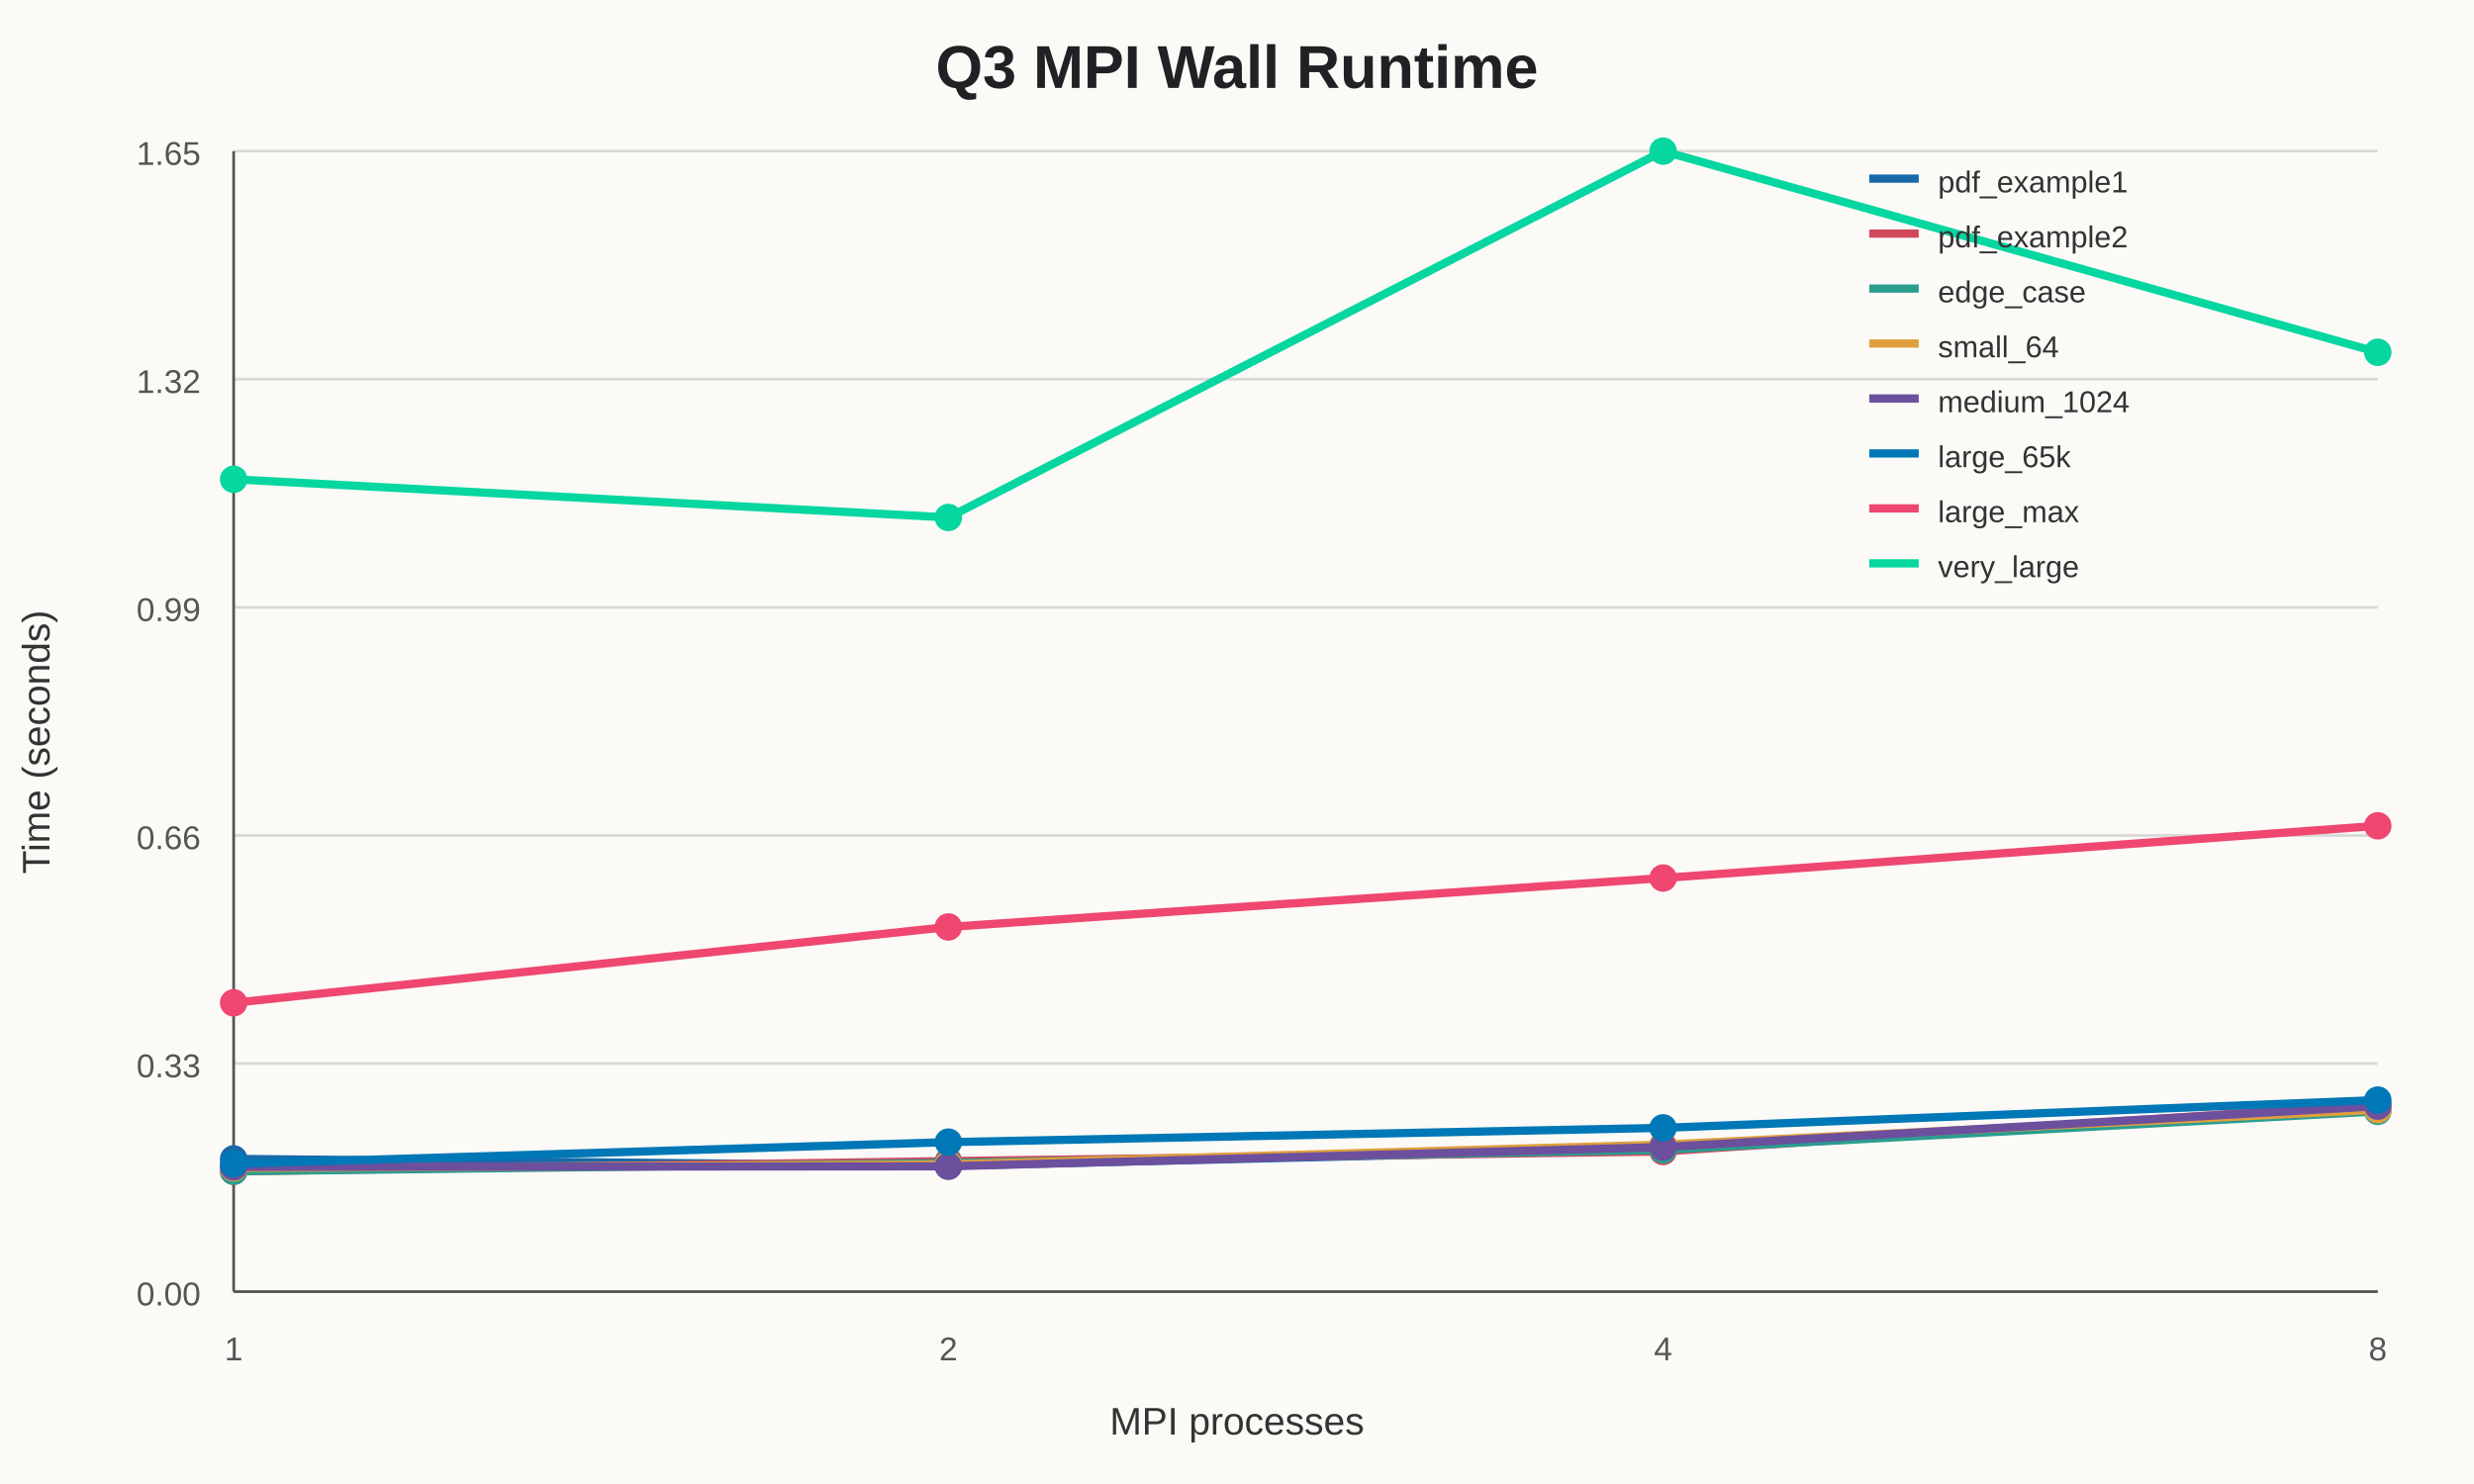
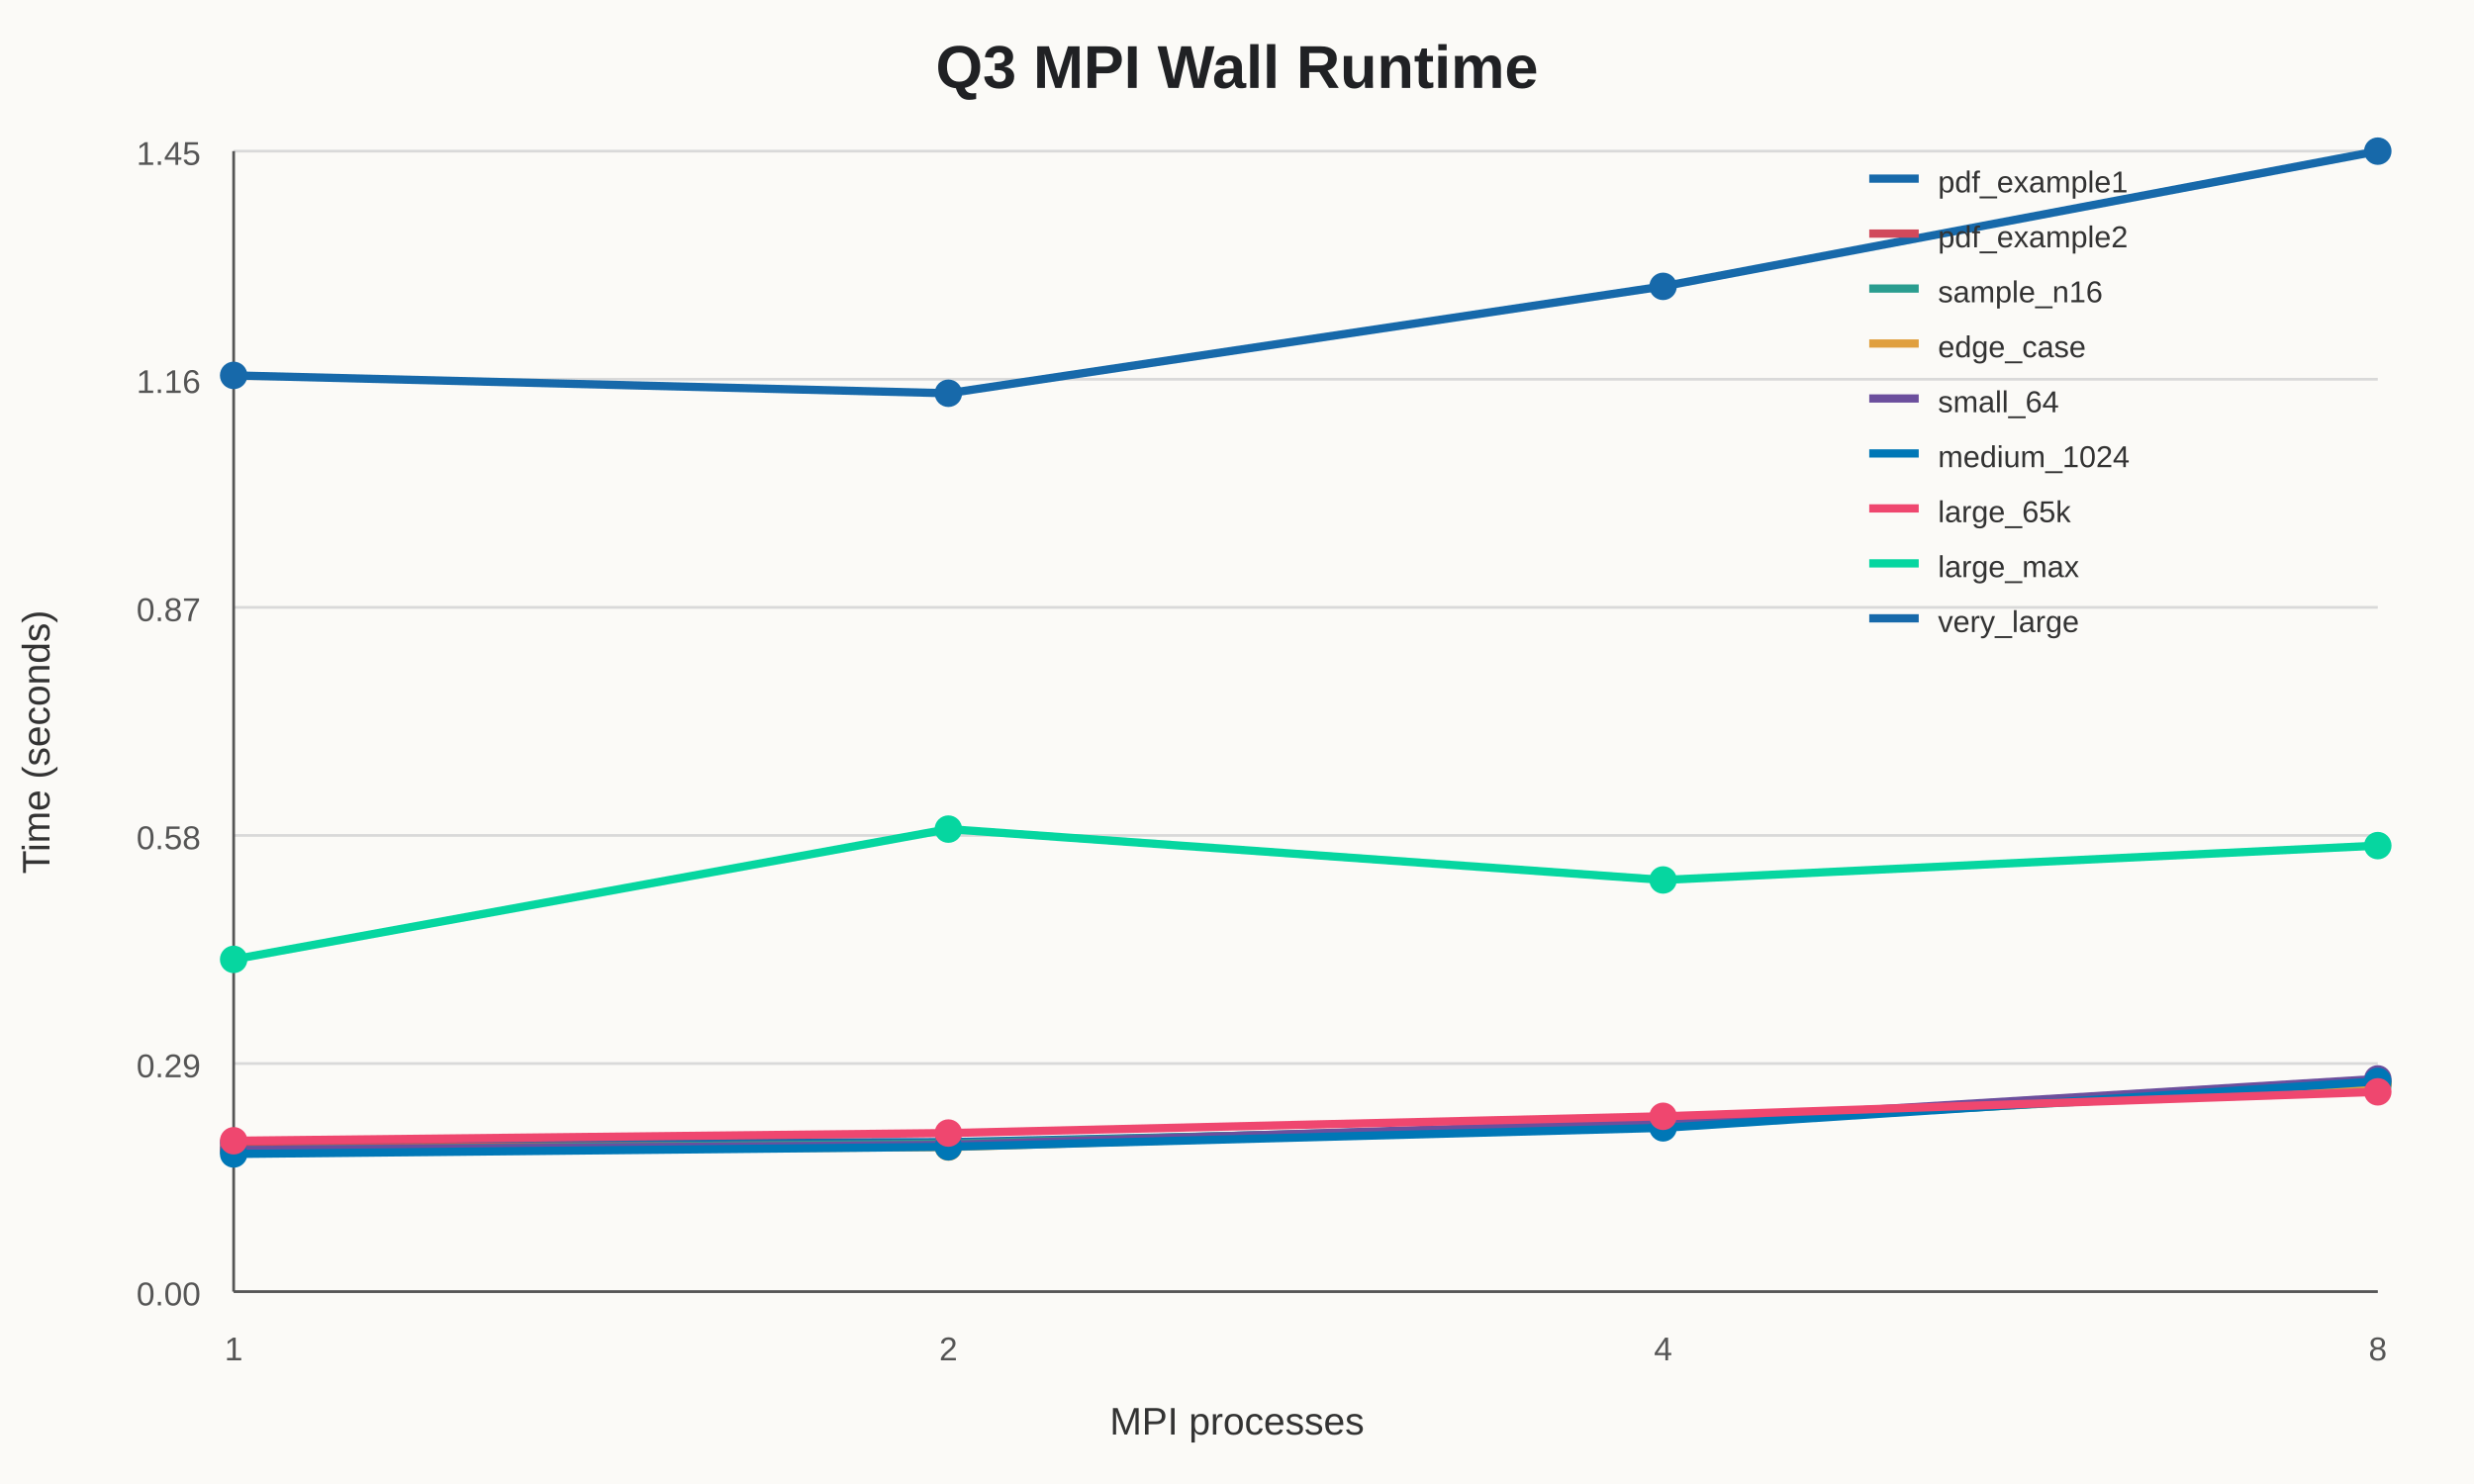
<svg xmlns="http://www.w3.org/2000/svg" width="900" height="540" viewBox="0 0 900 540">
  <rect width="100%" height="100%" fill="#fbfaf7" />
  <text x="450.0" y="32" text-anchor="middle" font-family="Arial" font-size="22" font-weight="bold" fill="#202124">Q3 MPI Wall Runtime</text>
  <line x1="85" y1="470.0" x2="865" y2="470.0" stroke="#d9d9d9" />
  <text x="73" y="475.0" text-anchor="end" font-family="Arial" font-size="12" fill="#555">0.00</text>
  <line x1="85" y1="387.0" x2="865" y2="387.0" stroke="#d9d9d9" />
-   <text x="73" y="392.0" text-anchor="end" font-family="Arial" font-size="12" fill="#555">0.33</text>
+   <text x="73" y="392.0" text-anchor="end" font-family="Arial" font-size="12" fill="#555">0.29</text>
  <line x1="85" y1="304.0" x2="865" y2="304.0" stroke="#d9d9d9" />
-   <text x="73" y="309.0" text-anchor="end" font-family="Arial" font-size="12" fill="#555">0.66</text>
+   <text x="73" y="309.0" text-anchor="end" font-family="Arial" font-size="12" fill="#555">0.58</text>
  <line x1="85" y1="221.0" x2="865" y2="221.0" stroke="#d9d9d9" />
-   <text x="73" y="226.0" text-anchor="end" font-family="Arial" font-size="12" fill="#555">0.99</text>
+   <text x="73" y="226.0" text-anchor="end" font-family="Arial" font-size="12" fill="#555">0.87</text>
  <line x1="85" y1="138.0" x2="865" y2="138.0" stroke="#d9d9d9" />
-   <text x="73" y="143.0" text-anchor="end" font-family="Arial" font-size="12" fill="#555">1.32</text>
+   <text x="73" y="143.0" text-anchor="end" font-family="Arial" font-size="12" fill="#555">1.16</text>
  <line x1="85" y1="55.0" x2="865" y2="55.0" stroke="#d9d9d9" />
-   <text x="73" y="60.0" text-anchor="end" font-family="Arial" font-size="12" fill="#555">1.65</text>
+   <text x="73" y="60.0" text-anchor="end" font-family="Arial" font-size="12" fill="#555">1.45</text>
  <line x1="85" y1="55" x2="85" y2="470" stroke="#555" />
  <line x1="85" y1="470" x2="865" y2="470" stroke="#555" />
  <text x="85.0" y="495" text-anchor="middle" font-family="Arial" font-size="12" fill="#555">1</text>
  <text x="345.0" y="495" text-anchor="middle" font-family="Arial" font-size="12" fill="#555">2</text>
  <text x="605.0" y="495" text-anchor="middle" font-family="Arial" font-size="12" fill="#555">4</text>
  <text x="865.0" y="495" text-anchor="middle" font-family="Arial" font-size="12" fill="#555">8</text>
  <text x="450.0" y="522" text-anchor="middle" font-family="Arial" font-size="14" fill="#333">MPI processes</text>
  <text x="18" y="270.0" text-anchor="middle" transform="rotate(-90 18 270.0)" font-family="Arial" font-size="14" fill="#333">Time (seconds)</text>
-   <polyline points="85.0,421.7 345.0,424.2 605.0,418.1" fill="none" stroke="#1769aa" stroke-width="3" />
-   <circle cx="85.0" cy="421.7" r="5" fill="#1769aa" />
-   <circle cx="345.0" cy="424.2" r="5" fill="#1769aa" />
-   <circle cx="605.0" cy="418.1" r="5" fill="#1769aa" />
-   <polyline points="85.0,426.2 345.0,422.5 605.0,419.0 865.0,401.8" fill="none" stroke="#d1495b" stroke-width="3" />
-   <circle cx="85.0" cy="426.2" r="5" fill="#d1495b" />
-   <circle cx="345.0" cy="422.5" r="5" fill="#d1495b" />
-   <circle cx="605.0" cy="419.0" r="5" fill="#d1495b" />
-   <circle cx="865.0" cy="401.8" r="5" fill="#d1495b" />
-   <polyline points="85.0,426.2 345.0,423.2 605.0,418.4 865.0,404.4" fill="none" stroke="#2a9d8f" stroke-width="3" />
-   <circle cx="85.0" cy="426.2" r="5" fill="#2a9d8f" />
-   <circle cx="345.0" cy="423.2" r="5" fill="#2a9d8f" />
-   <circle cx="605.0" cy="418.4" r="5" fill="#2a9d8f" />
-   <circle cx="865.0" cy="404.4" r="5" fill="#2a9d8f" />
-   <polyline points="85.0,425.0 345.0,423.7 605.0,416.5 865.0,403.8" fill="none" stroke="#e09f3e" stroke-width="3" />
-   <circle cx="85.0" cy="425.0" r="5" fill="#e09f3e" />
-   <circle cx="345.0" cy="423.7" r="5" fill="#e09f3e" />
-   <circle cx="605.0" cy="416.5" r="5" fill="#e09f3e" />
-   <circle cx="865.0" cy="403.8" r="5" fill="#e09f3e" />
-   <polyline points="85.0,424.6 345.0,424.4 605.0,417.4 865.0,402.5" fill="none" stroke="#6c4f9d" stroke-width="3" />
-   <circle cx="85.0" cy="424.6" r="5" fill="#6c4f9d" />
-   <circle cx="345.0" cy="424.4" r="5" fill="#6c4f9d" />
-   <circle cx="605.0" cy="417.4" r="5" fill="#6c4f9d" />
-   <circle cx="865.0" cy="402.5" r="5" fill="#6c4f9d" />
-   <polyline points="85.0,423.5 345.0,415.6 605.0,410.4 865.0,400.3" fill="none" stroke="#0077b6" stroke-width="3" />
-   <circle cx="85.0" cy="423.5" r="5" fill="#0077b6" />
-   <circle cx="345.0" cy="415.6" r="5" fill="#0077b6" />
+   <polyline points="85.0,415.9 345.0,415.6 605.0,409.9" fill="none" stroke="#1769aa" stroke-width="3" />
+   <circle cx="85.0" cy="415.9" r="5" fill="#1769aa" />
+   <circle cx="345.0" cy="415.6" r="5" fill="#1769aa" />
+   <circle cx="605.0" cy="409.9" r="5" fill="#1769aa" />
+   <polyline points="85.0,417.6 345.0,416.6 605.0,409.3 865.0,394.2" fill="none" stroke="#d1495b" stroke-width="3" />
+   <circle cx="85.0" cy="417.6" r="5" fill="#d1495b" />
+   <circle cx="345.0" cy="416.6" r="5" fill="#d1495b" />
+   <circle cx="605.0" cy="409.3" r="5" fill="#d1495b" />
+   <circle cx="865.0" cy="394.2" r="5" fill="#d1495b" />
+   <polyline points="85.0,418.5 345.0,416.1 605.0,409.1 865.0,395.0" fill="none" stroke="#2a9d8f" stroke-width="3" />
+   <circle cx="85.0" cy="418.5" r="5" fill="#2a9d8f" />
+   <circle cx="345.0" cy="416.1" r="5" fill="#2a9d8f" />
+   <circle cx="605.0" cy="409.1" r="5" fill="#2a9d8f" />
+   <circle cx="865.0" cy="395.0" r="5" fill="#2a9d8f" />
+   <polyline points="85.0,418.7 345.0,417.4 605.0,409.5 865.0,394.2" fill="none" stroke="#e09f3e" stroke-width="3" />
+   <circle cx="85.0" cy="418.7" r="5" fill="#e09f3e" />
+   <circle cx="345.0" cy="417.4" r="5" fill="#e09f3e" />
+   <circle cx="605.0" cy="409.5" r="5" fill="#e09f3e" />
+   <circle cx="865.0" cy="394.2" r="5" fill="#e09f3e" />
+   <polyline points="85.0,418.5 345.0,416.6 605.0,408.4 865.0,392.6" fill="none" stroke="#6c4f9d" stroke-width="3" />
+   <circle cx="85.0" cy="418.5" r="5" fill="#6c4f9d" />
+   <circle cx="345.0" cy="416.6" r="5" fill="#6c4f9d" />
+   <circle cx="605.0" cy="408.4" r="5" fill="#6c4f9d" />
+   <circle cx="865.0" cy="392.6" r="5" fill="#6c4f9d" />
+   <polyline points="85.0,419.9 345.0,417.3 605.0,410.4 865.0,393.5" fill="none" stroke="#0077b6" stroke-width="3" />
+   <circle cx="85.0" cy="419.9" r="5" fill="#0077b6" />
+   <circle cx="345.0" cy="417.3" r="5" fill="#0077b6" />
  <circle cx="605.0" cy="410.4" r="5" fill="#0077b6" />
-   <circle cx="865.0" cy="400.3" r="5" fill="#0077b6" />
-   <polyline points="85.0,364.9 345.0,337.3 605.0,319.5 865.0,300.5" fill="none" stroke="#ef476f" stroke-width="3" />
-   <circle cx="85.0" cy="364.9" r="5" fill="#ef476f" />
-   <circle cx="345.0" cy="337.3" r="5" fill="#ef476f" />
-   <circle cx="605.0" cy="319.5" r="5" fill="#ef476f" />
-   <circle cx="865.0" cy="300.5" r="5" fill="#ef476f" />
-   <polyline points="85.0,174.4 345.0,188.3 605.0,55.0 865.0,128.2" fill="none" stroke="#06d6a0" stroke-width="3" />
-   <circle cx="85.0" cy="174.4" r="5" fill="#06d6a0" />
-   <circle cx="345.0" cy="188.3" r="5" fill="#06d6a0" />
-   <circle cx="605.0" cy="55.0" r="5" fill="#06d6a0" />
-   <circle cx="865.0" cy="128.2" r="5" fill="#06d6a0" />
+   <circle cx="865.0" cy="393.5" r="5" fill="#0077b6" />
+   <polyline points="85.0,415.1 345.0,412.3 605.0,406.2 865.0,397.3" fill="none" stroke="#ef476f" stroke-width="3" />
+   <circle cx="85.0" cy="415.1" r="5" fill="#ef476f" />
+   <circle cx="345.0" cy="412.3" r="5" fill="#ef476f" />
+   <circle cx="605.0" cy="406.2" r="5" fill="#ef476f" />
+   <circle cx="865.0" cy="397.3" r="5" fill="#ef476f" />
+   <polyline points="85.0,349.1 345.0,301.7 605.0,320.2 865.0,307.7" fill="none" stroke="#06d6a0" stroke-width="3" />
+   <circle cx="85.0" cy="349.1" r="5" fill="#06d6a0" />
+   <circle cx="345.0" cy="301.7" r="5" fill="#06d6a0" />
+   <circle cx="605.0" cy="320.2" r="5" fill="#06d6a0" />
+   <circle cx="865.0" cy="307.7" r="5" fill="#06d6a0" />
+   <polyline points="85.0,136.6 345.0,143.1 605.0,104.2 865.0,55.0" fill="none" stroke="#1769aa" stroke-width="3" />
+   <circle cx="85.0" cy="136.6" r="5" fill="#1769aa" />
+   <circle cx="345.0" cy="143.1" r="5" fill="#1769aa" />
+   <circle cx="605.0" cy="104.2" r="5" fill="#1769aa" />
+   <circle cx="865.0" cy="55.0" r="5" fill="#1769aa" />
  <line x1="680" y1="65" x2="698" y2="65" stroke="#1769aa" stroke-width="3" />
  <text x="705" y="70" font-family="Arial" font-size="11" fill="#333">pdf_example1</text>
  <line x1="680" y1="85" x2="698" y2="85" stroke="#d1495b" stroke-width="3" />
  <text x="705" y="90" font-family="Arial" font-size="11" fill="#333">pdf_example2</text>
  <line x1="680" y1="105" x2="698" y2="105" stroke="#2a9d8f" stroke-width="3" />
-   <text x="705" y="110" font-family="Arial" font-size="11" fill="#333">edge_case</text>
+   <text x="705" y="110" font-family="Arial" font-size="11" fill="#333">sample_n16</text>
  <line x1="680" y1="125" x2="698" y2="125" stroke="#e09f3e" stroke-width="3" />
-   <text x="705" y="130" font-family="Arial" font-size="11" fill="#333">small_64</text>
+   <text x="705" y="130" font-family="Arial" font-size="11" fill="#333">edge_case</text>
  <line x1="680" y1="145" x2="698" y2="145" stroke="#6c4f9d" stroke-width="3" />
-   <text x="705" y="150" font-family="Arial" font-size="11" fill="#333">medium_1024</text>
+   <text x="705" y="150" font-family="Arial" font-size="11" fill="#333">small_64</text>
  <line x1="680" y1="165" x2="698" y2="165" stroke="#0077b6" stroke-width="3" />
-   <text x="705" y="170" font-family="Arial" font-size="11" fill="#333">large_65k</text>
+   <text x="705" y="170" font-family="Arial" font-size="11" fill="#333">medium_1024</text>
  <line x1="680" y1="185" x2="698" y2="185" stroke="#ef476f" stroke-width="3" />
-   <text x="705" y="190" font-family="Arial" font-size="11" fill="#333">large_max</text>
+   <text x="705" y="190" font-family="Arial" font-size="11" fill="#333">large_65k</text>
  <line x1="680" y1="205" x2="698" y2="205" stroke="#06d6a0" stroke-width="3" />
-   <text x="705" y="210" font-family="Arial" font-size="11" fill="#333">very_large</text>
+   <text x="705" y="210" font-family="Arial" font-size="11" fill="#333">large_max</text>
+   <line x1="680" y1="225" x2="698" y2="225" stroke="#1769aa" stroke-width="3" />
+   <text x="705" y="230" font-family="Arial" font-size="11" fill="#333">very_large</text>
</svg>
